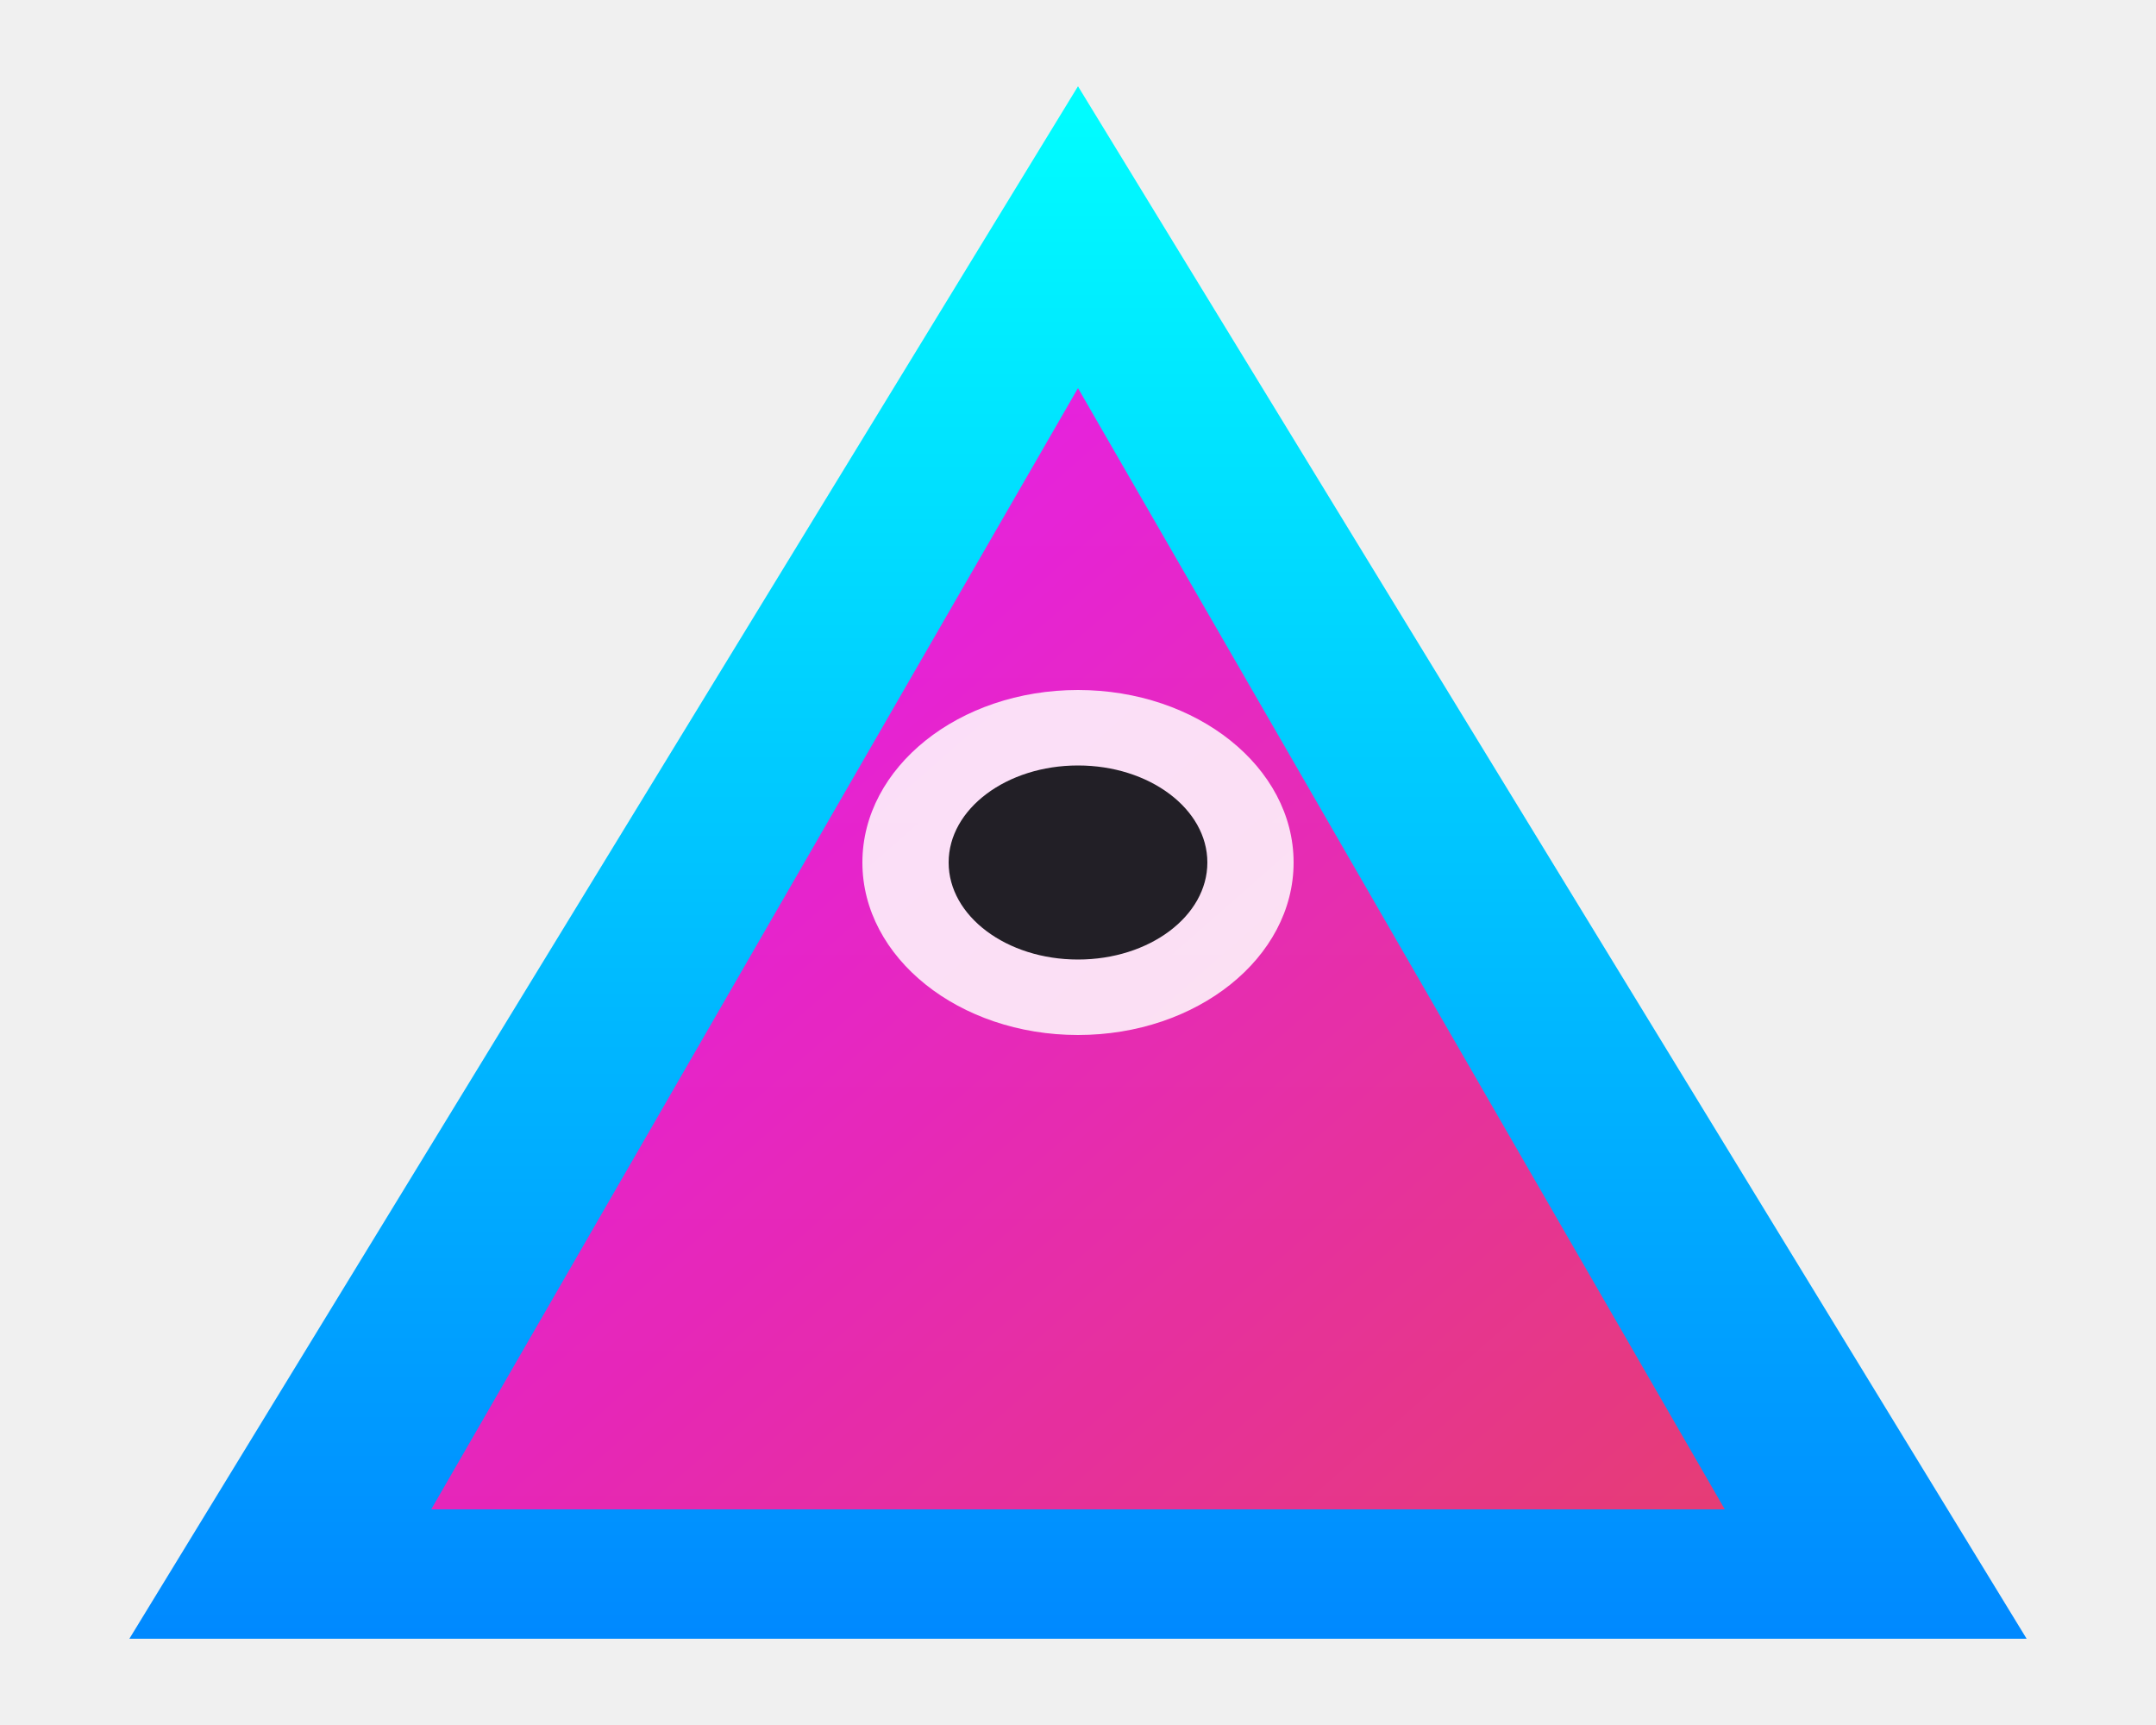
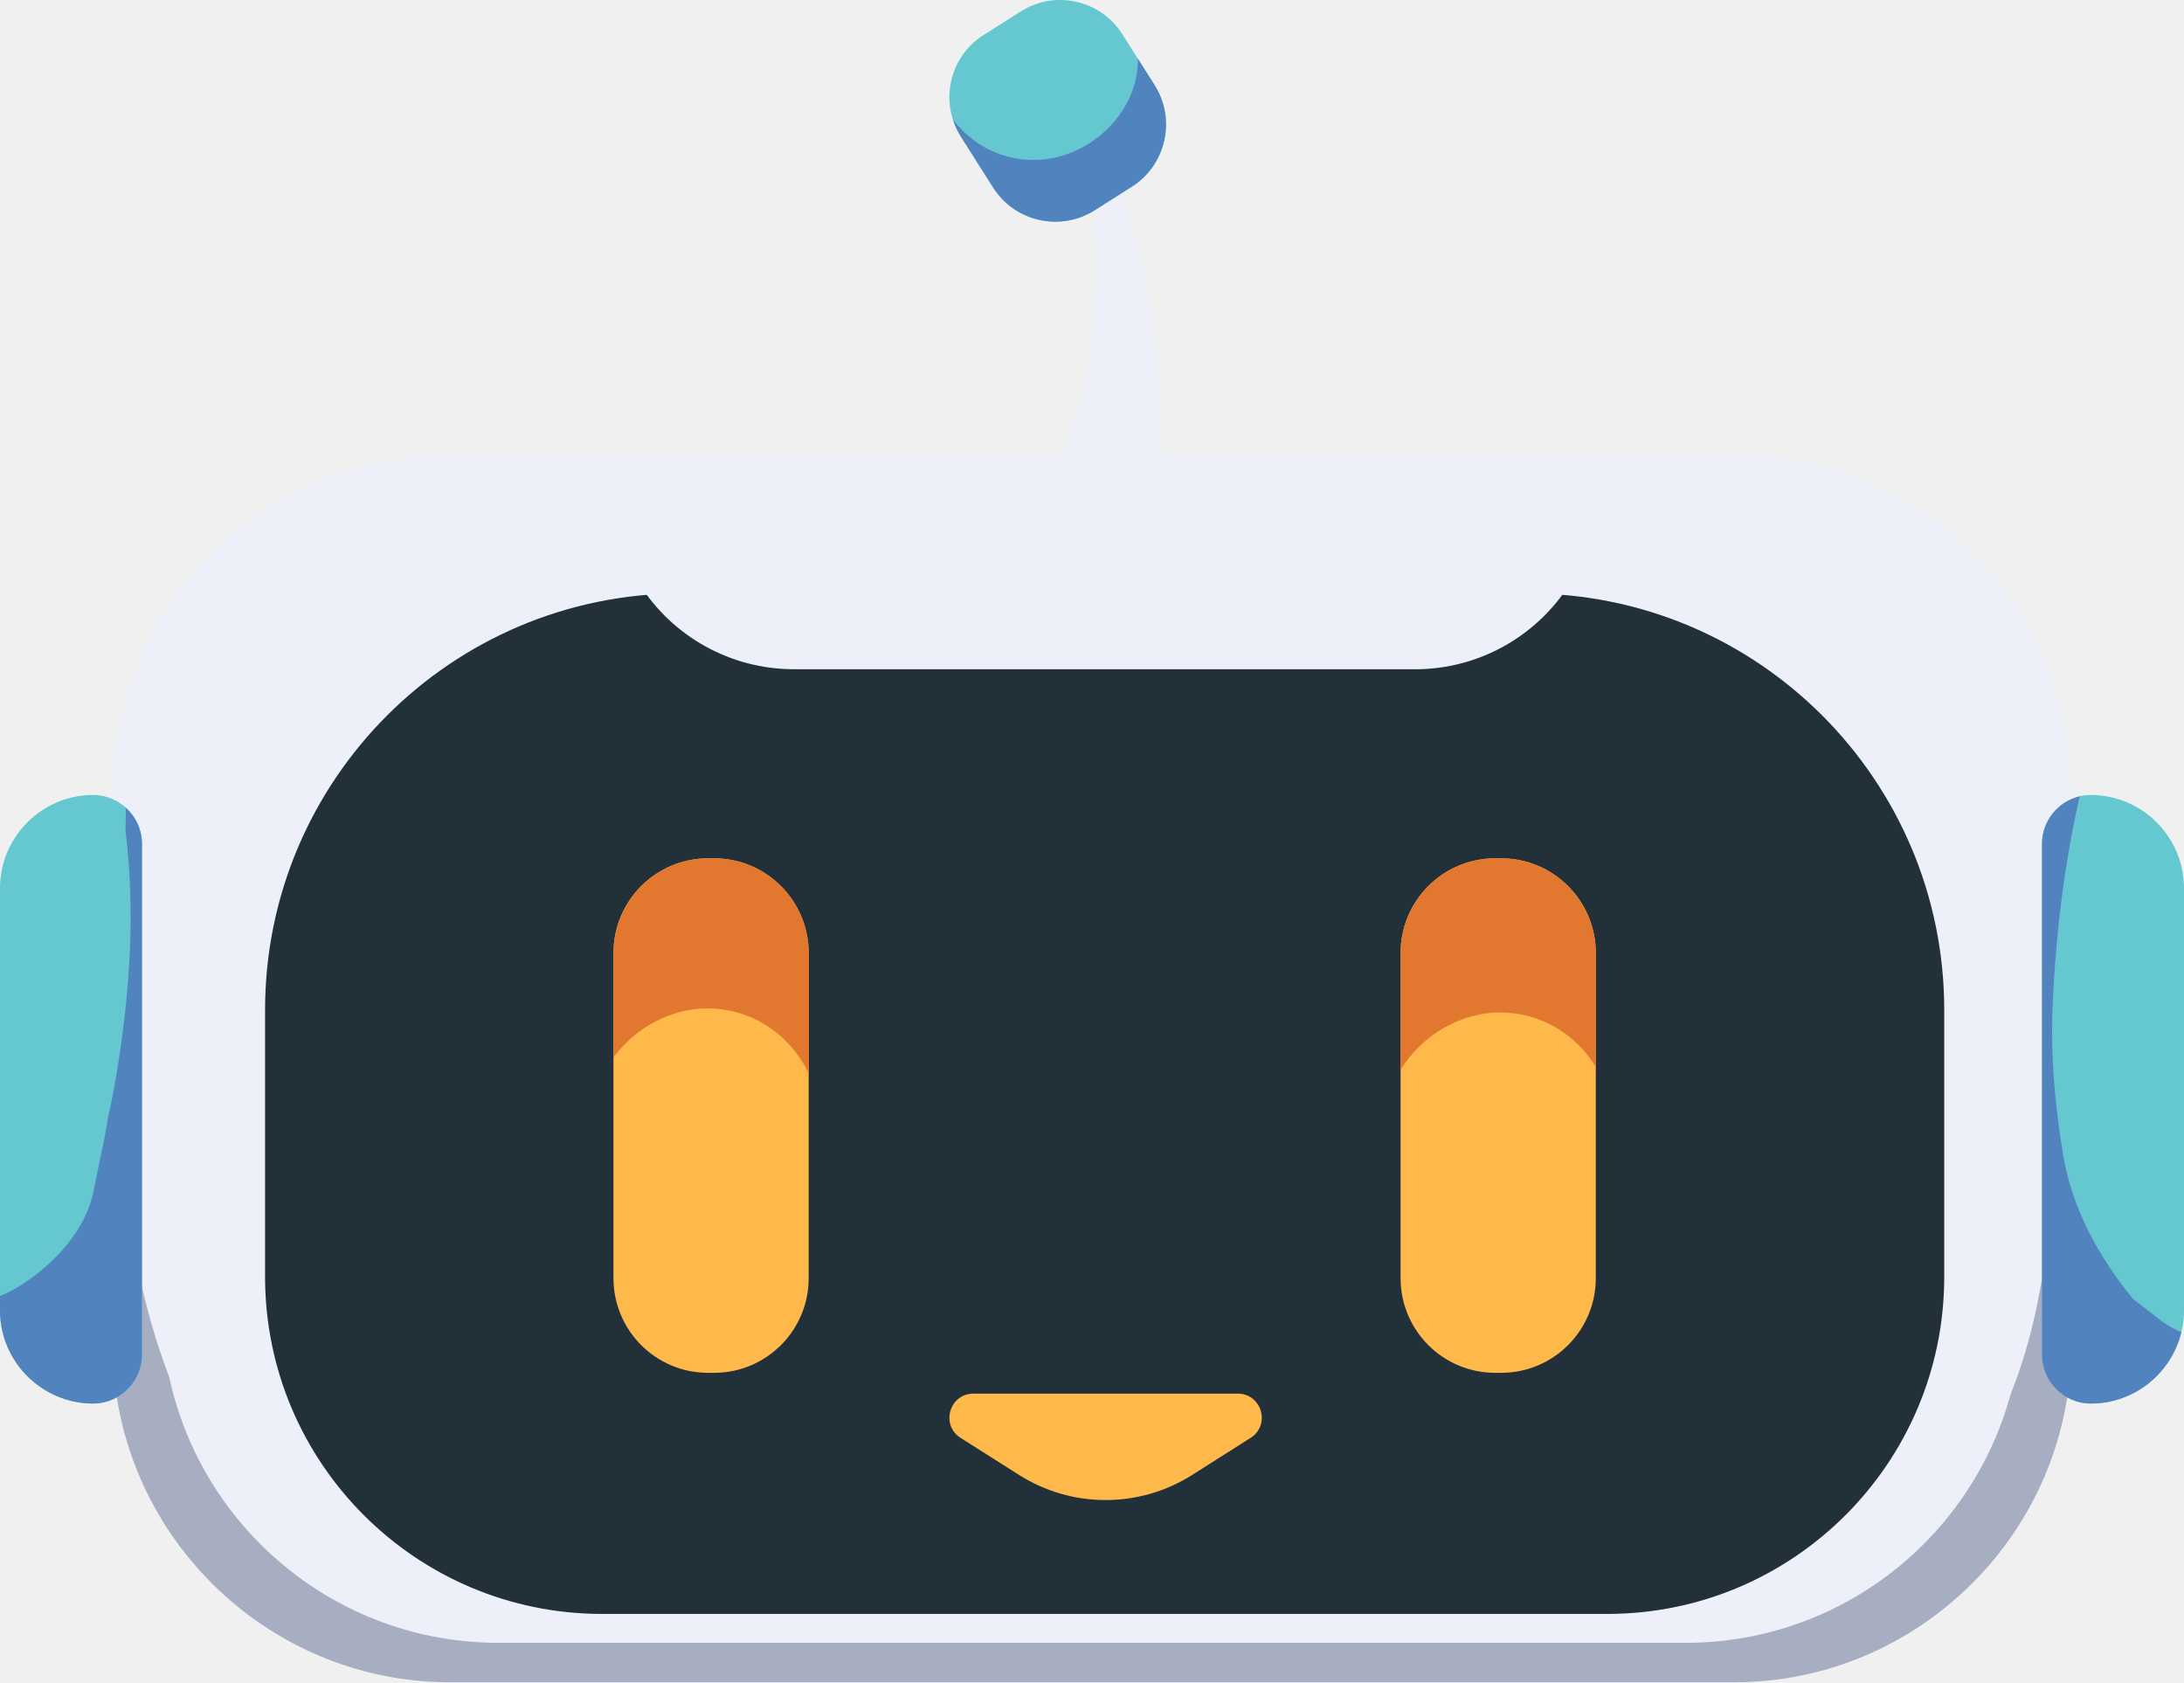
- <svg xmlns="http://www.w3.org/2000/svg" viewBox="0 0 100 80" width="100" height="80">
+ <svg xmlns="http://www.w3.org/2000/svg" id="Layer_2" data-name="Layer 2" viewBox="0 0 536.79 413.36">
  <defs>
-     <linearGradient id="g1" x1="0" y1="0" x2="0" y2="1">
-       <stop offset="0" stop-color="#00ffff" />
-       <stop offset="1" stop-color="#0088ff" />
-     </linearGradient>
-     <linearGradient id="g2" x1="0" y1="0" x2="1" y2="1">
-       <stop offset="0" stop-color="#ff00ff" />
-       <stop offset="1" stop-color="#ff3366" />
-     </linearGradient>
+     <style>
+       .cls-1 {
+         fill: #edf0f9;
+       }
+ 
+       .cls-2 {
+         fill: #22303a;
+       }
+ 
+       .cls-3 {
+         fill: #65c8d0;
+       }
+ 
+       .cls-4 {
+         fill: #e27830;
+       }
+ 
+       .cls-5 {
+         fill: #a7aec1;
+       }
+ 
+       .cls-6 {
+         fill: #5183bf;
+       }
+ 
+       .cls-7 {
+         fill: #ffb94a;
+       }
+     </style>
  </defs>
-   <path d="M50 4 L6 76 L94 76 Z" fill="url(#g1)" />
-   <path d="M50 18 L20 70 L80 70 Z" fill="url(#g2)" opacity="0.9" />
-   <ellipse cx="50" cy="40" rx="10" ry="8" fill="#ffffff" opacity="0.85" />
-   <ellipse cx="50" cy="40" rx="6" ry="4.5" fill="#0a0a0f" opacity="0.9" />
+   <g id="Layer_2-2" data-name="Layer 2">
+     <g>
+       <g>
+         <rect class="cls-1" x="51.18" y="126.42" width="434.44" height="270.15" rx="82.82" ry="82.82" />
+         <rect class="cls-1" x="27.71" y="111.83" width="481.38" height="299.33" rx="82.82" ry="82.82" />
+         <path class="cls-5" d="M504.61,288.43c-.22,4.43-.54,8.86-1.02,13.28-2.7,24.91-8.88,48.42-25.78,67.67-18.39,20.94-46.94,28.19-73.71,29.44-11.61.54-21.03-7.06-25.43-16.97-10.39,2.68-20.99,4.6-31.62,6.08-32.06,4.45-64.2,5.34-96.53,5.73-17.48.21-34.8,1.05-52.24,1.89-21.71,1.04-43.96,1.08-65.29-3.62-10.98-2.42-21.85-7.02-30.36-14.51-7.96-5.09-15.06-11.47-21.27-18.64-1.38.64-2.8,1.2-4.23,1.67-6.75,2.18-15.62.69-21.64-2.83-6.83-4-10.04-9.73-12.91-16.79-10.09-24.82-12.72-51.45-14.86-78.08v67.79c0,45.55,37.27,82.82,82.82,82.82h315.73c45.55,0,82.82-37.27,82.82-82.82v-47.96c-1.45,1.98-2.95,3.93-4.48,5.86Z" />
+         <rect class="cls-1" x="39.74" y="119.31" width="457.31" height="284.37" rx="82.82" ry="82.82" />
+         <path class="cls-3" d="M513.9,195.34h0c-6.6,0-12,5.4-12,12v125.54c0,6.6,5.4,12,12,12h0c12.59,0,22.89-10.3,22.89-22.89v-103.76c0-12.59-10.3-22.89-22.89-22.89Z" />
+         <path class="cls-3" d="M22.89,195.34h0c-12.59,0-22.89,10.3-22.89,22.89v103.76c0,12.59,10.3,22.89,22.89,22.89h0c6.6,0,12-5.4,12-12v-125.54c0-6.6-5.4-12-12-12Z" />
+         <path class="cls-6" d="M532.08,325.21c-2.63-2.03-5.25-4.06-7.88-6.09-8.55-10.59-14.92-22.07-17.17-35.67-2.01-12.19-3.06-24.2-2.52-36.53.74-17.04,2.81-34.49,6.64-51.25-5.29,1.25-9.26,6.01-9.26,11.67v125.54c0,6.6,5.4,12,12,12h0c10.74,0,19.8-7.49,22.24-17.51-1.38-.61-2.74-1.33-4.06-2.17Z" />
+         <path class="cls-6" d="M30.84,198.41c.11,1.27.13,2.52.05,3.7-.05.76-.05,1.46-.02,2.17,2.38,19.57,1.11,38.88-2.04,58.51-.63,3.92-1.38,7.89-2.29,11.82-.77,5.21-1.87,9.54-3.52,17.93-1.94,9.87-9.73,18-17.89,23.26-1.64,1.06-3.35,1.93-5.13,2.64v3.54c0,12.59,10.3,22.89,22.89,22.89h0c6.6,0,12-5.4,12-12v-125.54c0-3.55-1.58-6.73-4.05-8.93Z" />
+       </g>
+       <path class="cls-2" d="M167.49,145.81h208.02c56.49,0,102.35,45.86,102.35,102.35v65.59c0,45.71-37.11,82.82-82.82,82.82h-247.07c-45.71,0-82.82-37.11-82.82-82.82v-65.59c0-56.49,45.86-102.35,102.35-102.35Z" />
+       <path class="cls-1" d="M347.83,164.44h-152.71c-15.45,0-29.81-7.94-38.02-21.02l-6.05-9.63c-.57-.91.08-2.1,1.16-2.1h238.11c1.06,0,1.71,1.14,1.18,2.06l-4.86,8.37c-8.04,13.82-22.82,22.33-38.81,22.33Z" />
+       <g>
+         <g>
+           <rect class="cls-7" x="150.78" y="210.9" width="47.98" height="126.43" rx="23.26" ry="23.26" />
+           <rect class="cls-7" x="344.24" y="210.9" width="47.98" height="126.43" rx="23.26" ry="23.26" />
+         </g>
+         <path class="cls-7" d="M304.23,342.44h-64.98c-5.9,0-8.14,7.71-3.15,10.87l14.35,9.1c13,8.24,29.58,8.24,42.58,0l14.35-9.1c4.98-3.16,2.74-10.87-3.15-10.87Z" />
+       </g>
+       <g>
+         <path class="cls-1" d="M248.93,126.42h36.52s2.76-71.98-18.26-91.27c0,0,11.37,70.23-18.26,91.27Z" />
+         <rect class="cls-3" x="236.46" y="1.73" width="46.99" height="50.99" rx="18.08" ry="18.08" transform="translate(25.83 143.42) rotate(-32.37)" />
+         <path class="cls-6" d="M283.78,20.91l-4.1-6.47c.18,13.5-12.4,24.87-25.54,24.87-8.29,0-15.32-3.92-19.9-9.91.46,1.43,1.08,2.83,1.92,4.15l7.94,12.53c5.32,8.4,16.55,10.91,24.95,5.59l9.15-5.8c8.4-5.32,10.91-16.55,5.59-24.95Z" />
+       </g>
+       <g>
+         <path class="cls-4" d="M173.78,247.79c11.26,0,20.43,6.58,24.99,15.9v-29.53c0-12.79-10.47-23.26-23.26-23.26h-1.46c-12.79,0-23.26,10.47-23.26,23.26v25.65c5.29-7.2,14.03-12.02,22.99-12.02Z" />
+         <path class="cls-4" d="M368.63,248.78c10.21,0,18.7,5.41,23.59,13.37v-27.98c0-12.79-10.47-23.26-23.26-23.26h-1.46c-12.79,0-23.26,10.47-23.26,23.26v28.72c5.05-8.34,14.58-14.11,24.39-14.11Z" />
+       </g>
+     </g>
+   </g>
</svg>
